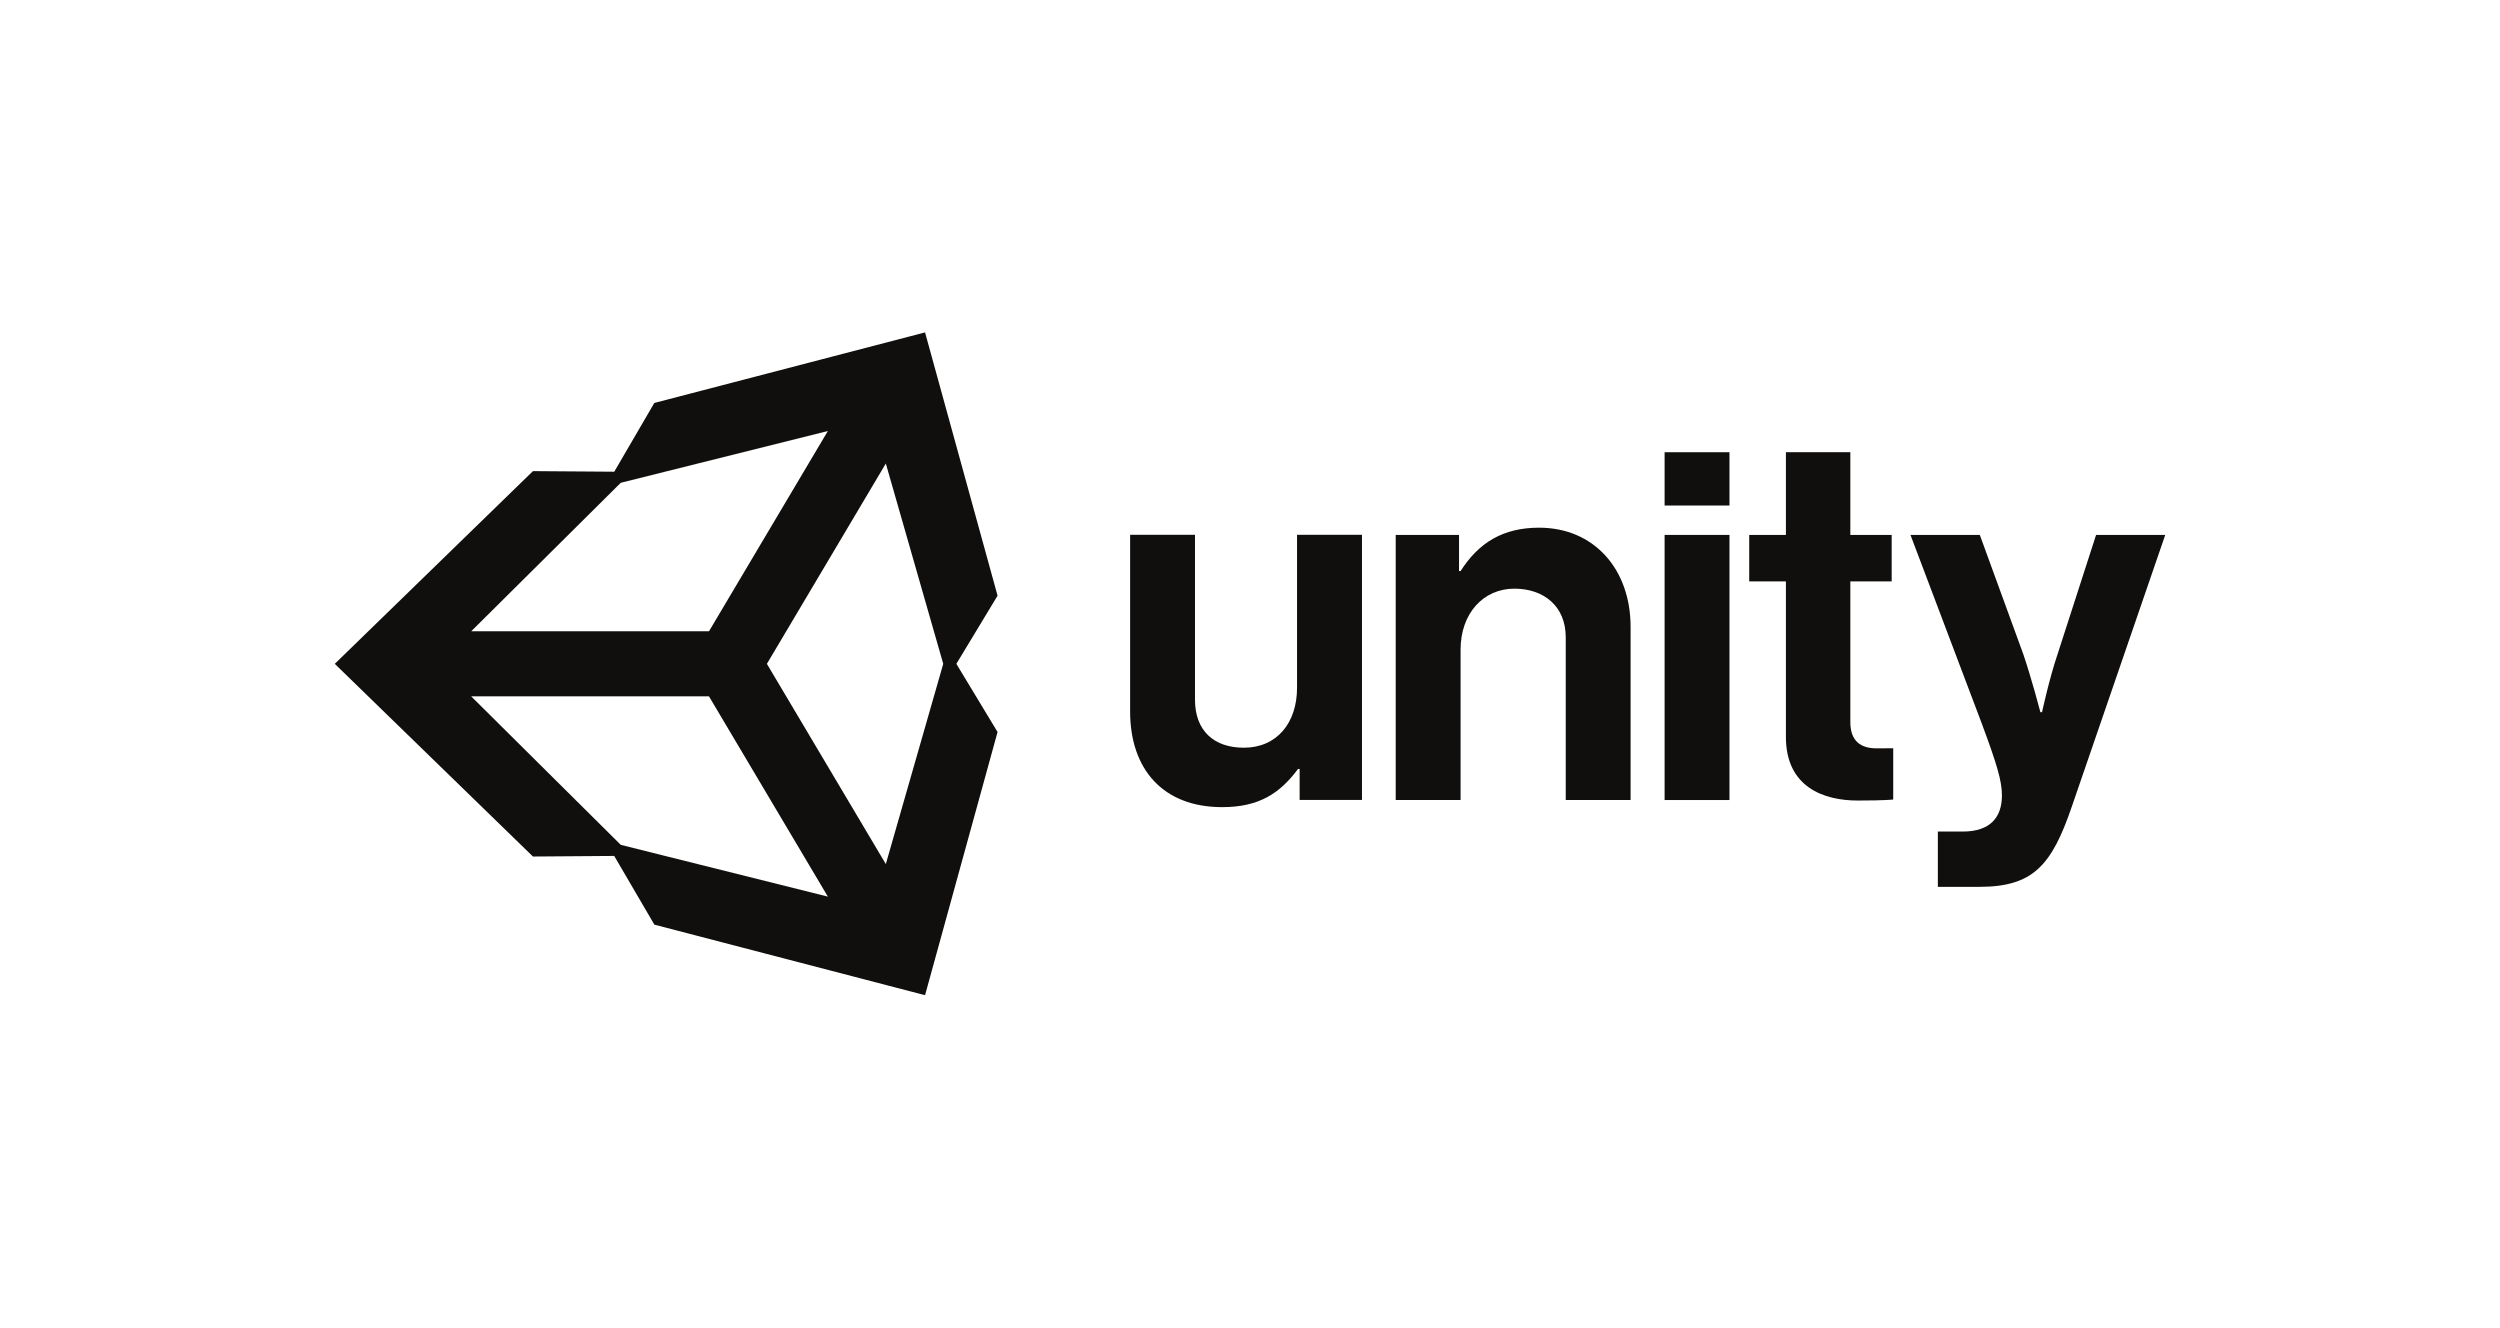
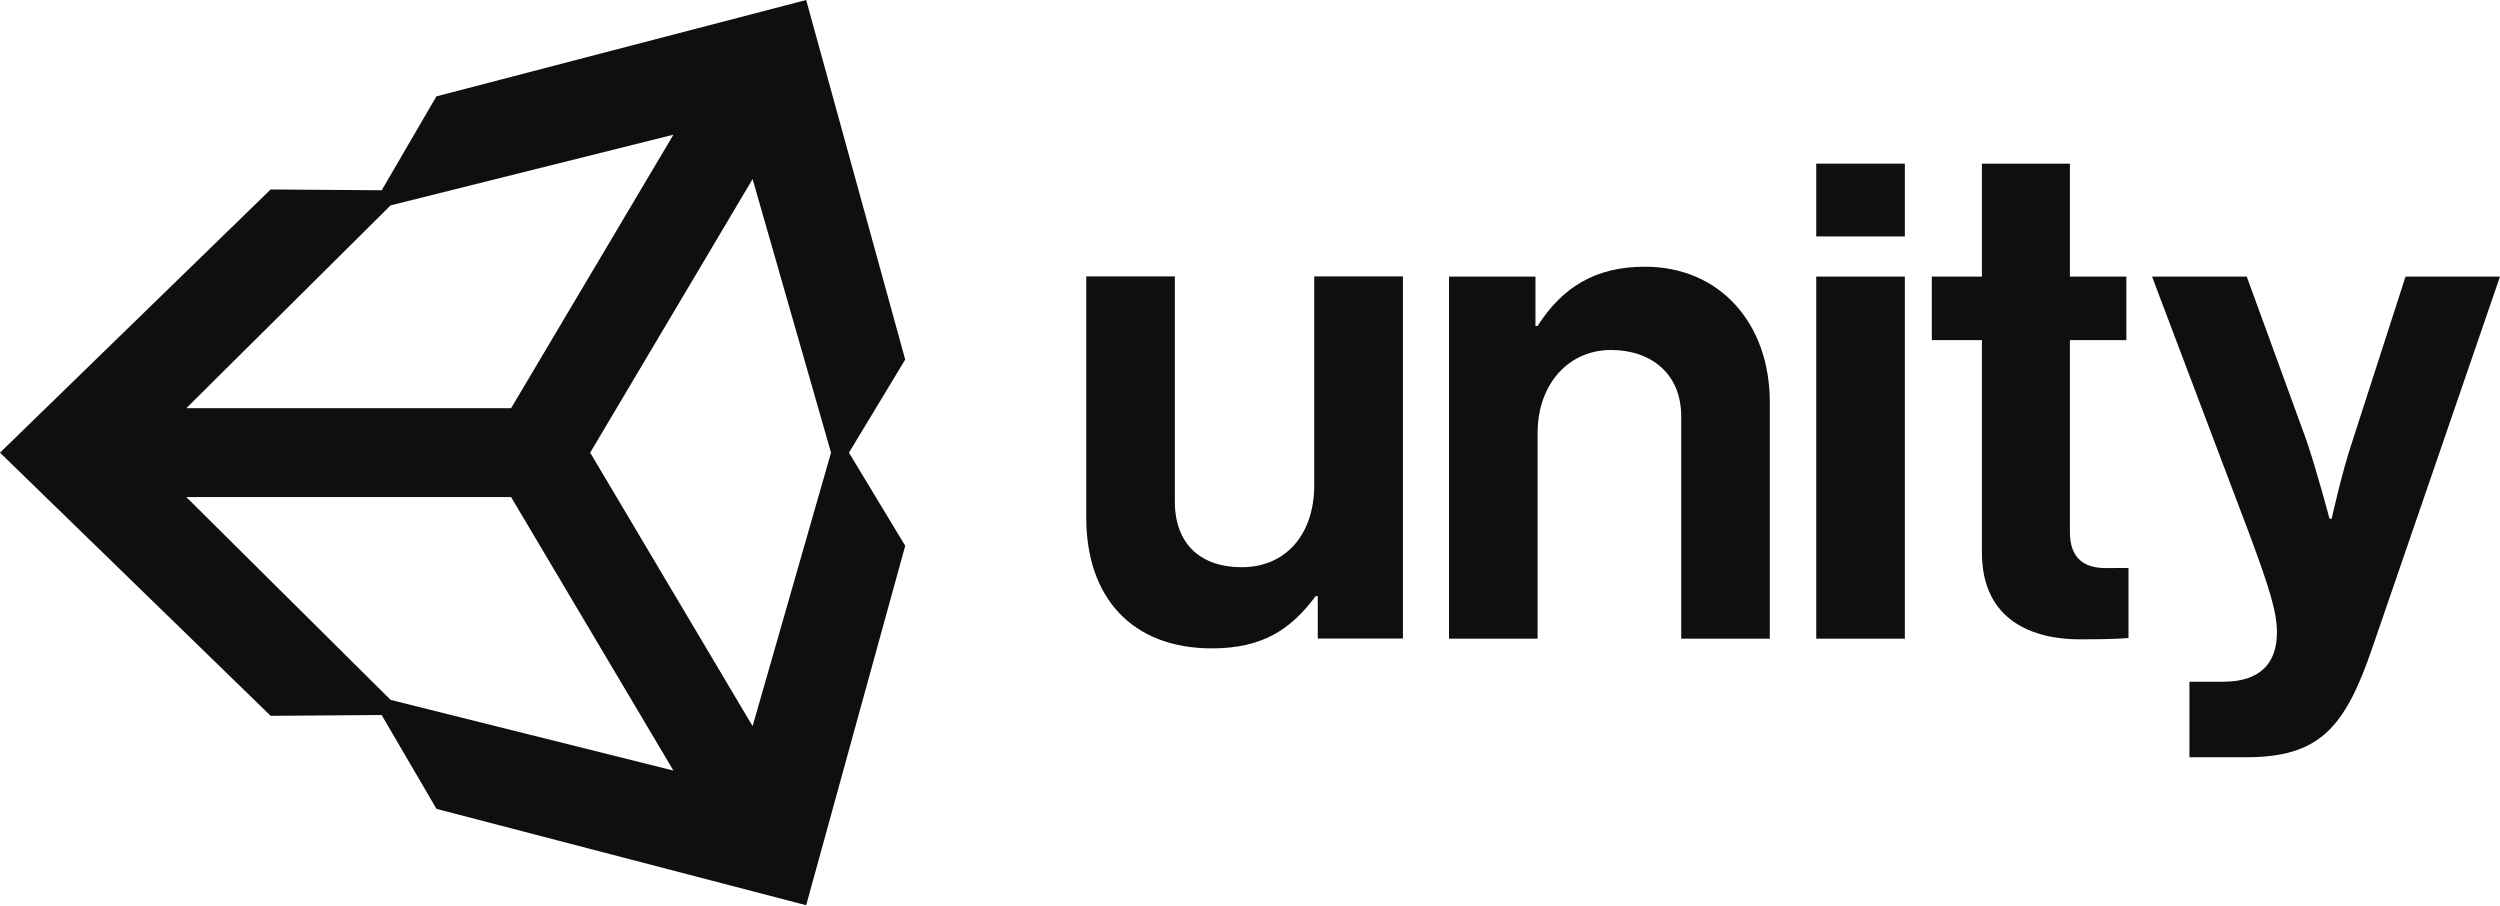
- <svg xmlns="http://www.w3.org/2000/svg" viewBox="0 0 546.067 289.987" height="289.987" width="546.067" xml:space="preserve" id="svg2" version="1.1">
+ <svg xmlns="http://www.w3.org/2000/svg" version="1.1" id="svg2" xml:space="preserve" width="399.823" height="144.771" viewBox="0 0 399.823 144.771">
  <defs id="defs6" />
-   <g transform="matrix(1.333333,0,0,-1.333333,0,289.9867)" id="g10">
-     <g transform="scale(0.1)" id="g12">
-       <path id="path14" style="fill:#100f0d;fill-opacity:1;fill-rule:nonzero;stroke:none" d="m 1515.41,1630.35 -443.51,-115.57 -65.63,-112.64 -133.204,0.97 -324.636,-315.72 324.636,-315.652 133.134,0.973 65.78,-112.57 443.43,-115.571 118.8,431.149 -67.5,111.671 67.5,111.67 z m -498.46,-246.34 339.26,84.8 -194.75,-328.08 H 771.91 Z m 0,-593.158 -245.04,243.268 h 389.55 l 194.75,-328.069 z m 434.2,-31.473 -194.82,328.011 194.82,328.15 94.07,-328.15 -94.07,-328.011" />
-       <path id="path16" style="fill:#100f0d;fill-opacity:1;fill-rule:nonzero;stroke:none" d="m 2521.41,1310.45 c -59.27,0 -99.05,-24.56 -128.69,-71.11 h -2.54 v 59.26 H 2286.46 V 864.289 h 106.26 v 246.371 c 0,59.26 37.25,99.89 88.05,99.89 48.25,0 84.22,-28.61 84.22,-79.58 V 864.289 h 106.26 V 1147.9 c 0,94.83 -60.11,162.55 -149.84,162.55" />
-       <path id="path18" style="fill:#100f0d;fill-opacity:1;fill-rule:nonzero;stroke:none" d="m 2124.82,1048.2 c 0,-57.571 -33.02,-98.2 -87.2,-98.2 -49.11,0 -79.99,27.941 -79.99,78.73 v 270.07 h -106.26 v -289.53 c 0,-94.829 54.17,-156.629 150.69,-156.629 60.95,0 94.82,22.859 124.45,62.64 h 2.54 V 864.488 H 2231.2 V 1298.8 h -106.38 v -250.6" />
-       <path id="path20" style="fill:#100f0d;fill-opacity:1;fill-rule:nonzero;stroke:none" d="m 2726.96,864.289 h 106.27 V 1298.6 H 2726.96 V 864.289" />
-       <path id="path22" style="fill:#100f0d;fill-opacity:1;fill-rule:nonzero;stroke:none" d="m 2726.96,1346.76 h 106.27 v 87.3 h -106.27 v -87.3" />
-       <path id="path24" style="fill:#100f0d;fill-opacity:1;fill-rule:nonzero;stroke:none" d="m 3433.8,1298.6 -63.14,-195.56 c -13.54,-39.79 -25.39,-94.83 -25.39,-94.83 h -2.69 c 0,0 -14.4,55.04 -27.95,94.83 l -71.3,195.56 h -113.6 l 116.84,-309.01 c 24.54,-66.031 33,-93.969 33,-117.68 0,-35.551 -18.62,-59.262 -64.33,-59.262 h -40.64 v -90.589 h 67.72 c 88.05,0 118.62,34.722 151.64,131.23 L 3547.1,1298.6 h -113.3" />
-       <path id="path26" style="fill:#100f0d;fill-opacity:1;fill-rule:nonzero;stroke:none" d="M 3031.22,992.129 V 1222.4 h 67.72 v 76.2 h -67.72 v 135.46 H 2925.68 V 1298.6 h -60.1 v -76.2 h 60.1 V 967.578 c 0,-82.129 61.81,-104.129 117.69,-104.129 45.71,0 58.11,1.692 58.11,1.692 v 83.961 c 0,0 -12.7,-0.153 -27.09,-0.153 -25.4,0 -43.17,11.012 -43.17,43.18" />
+   <g id="g10" transform="matrix(1.333333,0,0,-1.333333,-73.124,217.38)">
+     <g id="g12" transform="scale(0.1)">
+       <path d="m 1515.41,1630.35 -443.51,-115.57 -65.63,-112.64 -133.204,0.97 -324.636,-315.72 324.636,-315.652 133.134,0.973 65.78,-112.57 443.43,-115.571 118.8,431.149 -67.5,111.671 67.5,111.67 z m -498.46,-246.34 339.26,84.8 -194.75,-328.08 H 771.91 Z m 0,-593.158 -245.04,243.268 h 389.55 l 194.75,-328.069 z m 434.2,-31.473 -194.82,328.011 194.82,328.15 94.07,-328.15 -94.07,-328.011" style="fill:#100f0d;fill-opacity:1;fill-rule:nonzero;stroke:none" id="path14" />
+       <path d="m 2521.41,1310.45 c -59.27,0 -99.05,-24.56 -128.69,-71.11 h -2.54 v 59.26 H 2286.46 V 864.289 h 106.26 v 246.371 c 0,59.26 37.25,99.89 88.05,99.89 48.25,0 84.22,-28.61 84.22,-79.58 V 864.289 h 106.26 V 1147.9 c 0,94.83 -60.11,162.55 -149.84,162.55" style="fill:#100f0d;fill-opacity:1;fill-rule:nonzero;stroke:none" id="path16" />
+       <path d="m 2124.82,1048.2 c 0,-57.571 -33.02,-98.2 -87.2,-98.2 -49.11,0 -79.99,27.941 -79.99,78.73 v 270.07 h -106.26 v -289.53 c 0,-94.829 54.17,-156.629 150.69,-156.629 60.95,0 94.82,22.859 124.45,62.64 h 2.54 V 864.488 H 2231.2 V 1298.8 h -106.38 v -250.6" style="fill:#100f0d;fill-opacity:1;fill-rule:nonzero;stroke:none" id="path18" />
+       <path d="m 2726.96,864.289 h 106.27 V 1298.6 H 2726.96 V 864.289" style="fill:#100f0d;fill-opacity:1;fill-rule:nonzero;stroke:none" id="path20" />
+       <path d="m 2726.96,1346.76 h 106.27 v 87.3 h -106.27 v -87.3" style="fill:#100f0d;fill-opacity:1;fill-rule:nonzero;stroke:none" id="path22" />
+       <path d="m 3433.8,1298.6 -63.14,-195.56 c -13.54,-39.79 -25.39,-94.83 -25.39,-94.83 h -2.69 c 0,0 -14.4,55.04 -27.95,94.83 l -71.3,195.56 h -113.6 l 116.84,-309.01 c 24.54,-66.031 33,-93.969 33,-117.68 0,-35.551 -18.62,-59.262 -64.33,-59.262 h -40.64 v -90.589 h 67.72 c 88.05,0 118.62,34.722 151.64,131.23 L 3547.1,1298.6 h -113.3" style="fill:#100f0d;fill-opacity:1;fill-rule:nonzero;stroke:none" id="path24" />
+       <path d="M 3031.22,992.129 V 1222.4 h 67.72 v 76.2 h -67.72 v 135.46 H 2925.68 V 1298.6 h -60.1 v -76.2 h 60.1 V 967.578 c 0,-82.129 61.81,-104.129 117.69,-104.129 45.71,0 58.11,1.692 58.11,1.692 v 83.961 c 0,0 -12.7,-0.153 -27.09,-0.153 -25.4,0 -43.17,11.012 -43.17,43.18" style="fill:#100f0d;fill-opacity:1;fill-rule:nonzero;stroke:none" id="path26" />
    </g>
  </g>
</svg>
